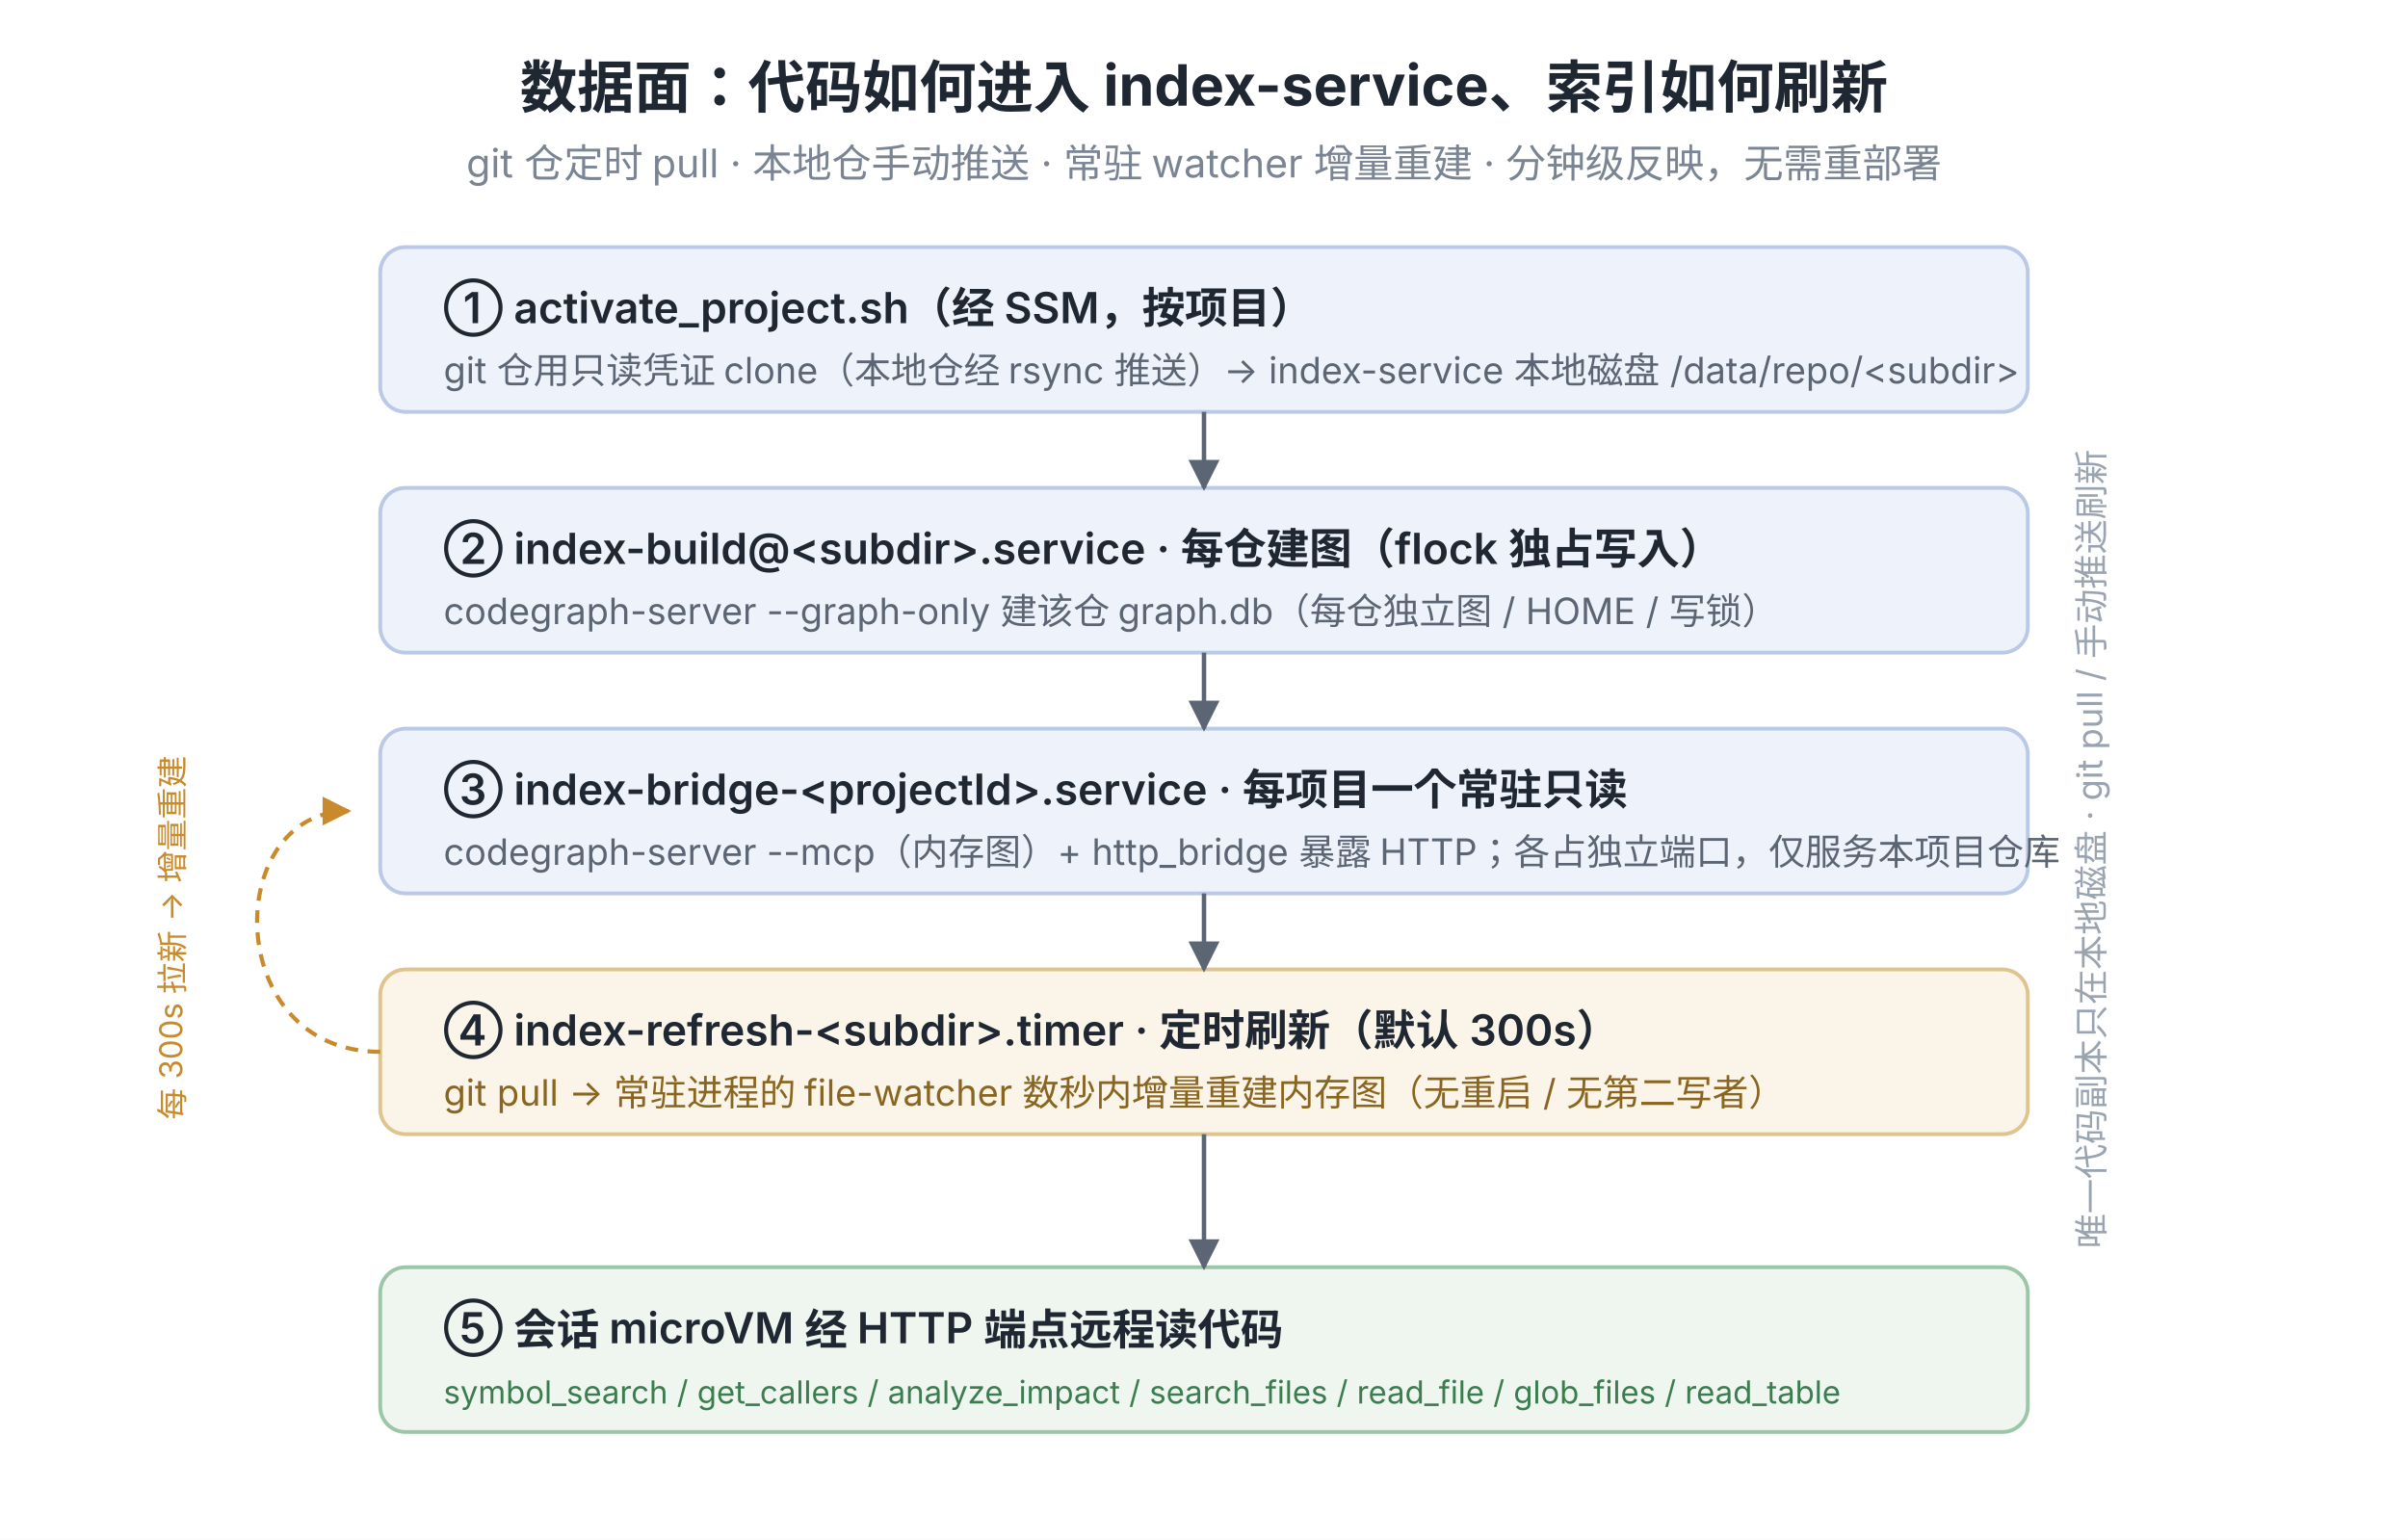
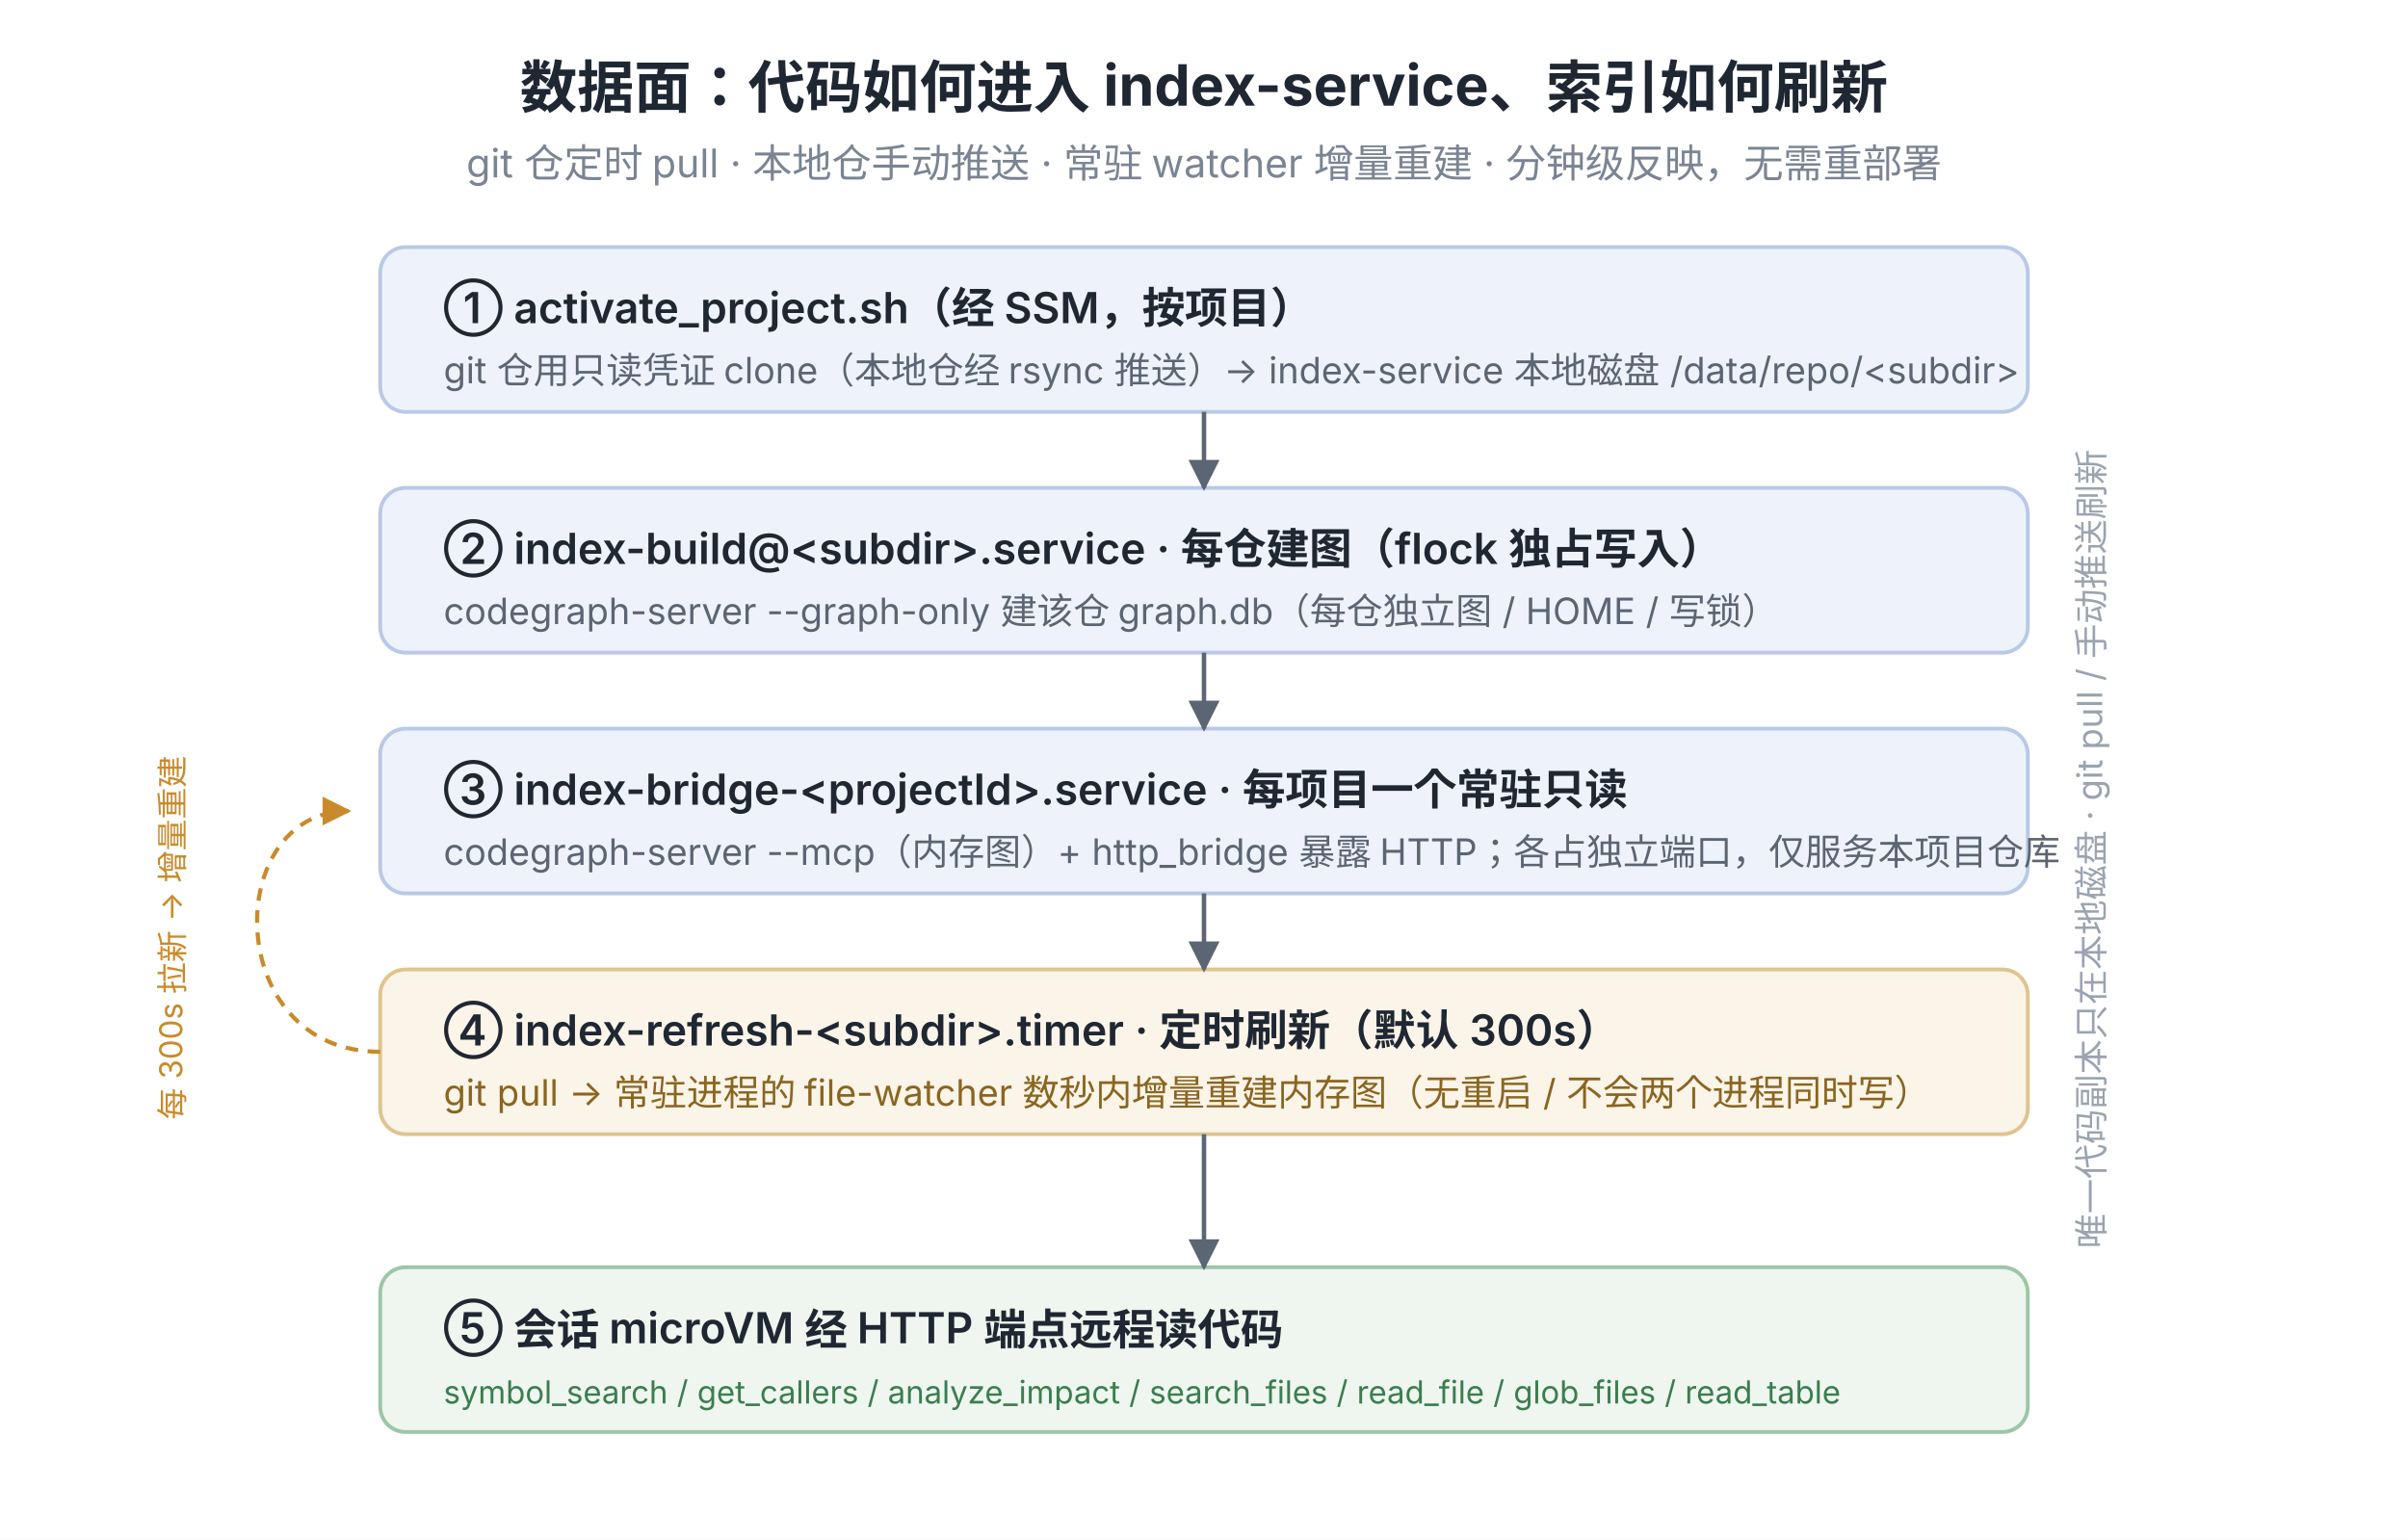
<svg xmlns="http://www.w3.org/2000/svg" width="760" height="486" viewBox="0 0 760 486" font-family="-apple-system, BlinkMacSystemFont, 'Segoe UI', 'PingFang SC', 'Microsoft YaHei', sans-serif">
  <defs>
    <marker id="arrow" viewBox="0 0 10 10" refX="9" refY="5" markerWidth="7" markerHeight="7" orient="auto-start-reverse">
      <path d="M0,0 L10,5 L0,10 z" fill="#5b6573" />
    </marker>
    <marker id="arrowloop" viewBox="0 0 10 10" refX="9" refY="5" markerWidth="7" markerHeight="7" orient="auto-start-reverse">
      <path d="M0,0 L10,5 L0,10 z" fill="#c98a2b" />
    </marker>
  </defs>
  <rect x="0" y="0" width="760" height="486" fill="#ffffff" />
  <text x="380" y="34" text-anchor="middle" font-size="18" font-weight="700" fill="#1f2733">数据面：代码如何进入 index-service、索引如何刷新</text>
  <text x="380" y="56" text-anchor="middle" font-size="12.5" fill="#7a8493">git 仓定时 pull · 本地仓手动推送 · 常驻 watcher 增量重建 · 分钟级反映，无需重部署</text>
  <rect x="120" y="78" width="520" height="52" rx="8" fill="#eef3fb" stroke="#b9c9e6" stroke-width="1.2" />
  <text x="140" y="102" font-size="13.5" font-weight="600" fill="#1f2733">① activate_project.sh（经 SSM，按项目）</text>
  <text x="140" y="121" font-size="11.5" fill="#5b6573">git 仓用只读凭证 clone（本地仓经 rsync 推送）→ index-service 本地磁盘 /data/repo/&lt;subdir&gt;</text>
  <rect x="120" y="154" width="520" height="52" rx="8" fill="#eef3fb" stroke="#b9c9e6" stroke-width="1.2" />
  <text x="140" y="178" font-size="13.5" font-weight="600" fill="#1f2733">② index-build@&lt;subdir&gt;.service · 每仓建图（flock 独占写入）</text>
  <text x="140" y="197" font-size="11.5" fill="#5b6573">codegraph-server --graph-only 建该仓 graph.db（每仓独立图 / HOME / 写锁）</text>
  <rect x="120" y="230" width="520" height="52" rx="8" fill="#eef3fb" stroke="#b9c9e6" stroke-width="1.2" />
  <text x="140" y="254" font-size="13.5" font-weight="600" fill="#1f2733">③ index-bridge-&lt;projectId&gt;.service · 每项目一个常驻只读</text>
  <text x="140" y="273" font-size="11.5" fill="#5b6573">codegraph-server --mcp（内存图）+ http_bridge 暴露 HTTP；各占独立端口，仅服务本项目仓库</text>
  <rect x="120" y="306" width="520" height="52" rx="8" fill="#fbf4e8" stroke="#e0c48f" stroke-width="1.2" />
  <text x="140" y="330" font-size="13.5" font-weight="600" fill="#1f2733">④ index-refresh-&lt;subdir&gt;.timer · 定时刷新（默认 300s）</text>
-   <text x="140" y="349" font-size="11.5" fill="#8a6520">git pull → 常驻进程的 file-watcher 数秒内增量重建内存图（无重启 / 无第二写者）</text>
+   <text x="140" y="349" font-size="11.5" fill="#8a6520">git pull → 常驻进程的 file-watcher 数秒内增量重建内存图（无重启 / 不会两个进程同时写）</text>
  <rect x="120" y="400" width="520" height="52" rx="8" fill="#eef6ef" stroke="#9cc6a8" stroke-width="1.2" />
  <text x="140" y="424" font-size="13.5" font-weight="600" fill="#1f2733">⑤ 会话 microVM 经 HTTP 端点远程读代码</text>
  <text x="140" y="443" font-size="10" fill="#3b7d4f">symbol_search / get_callers / analyze_impact / search_files / read_file / glob_files / read_table</text>
  <line x1="380" y1="130" x2="380" y2="154" stroke="#5b6573" stroke-width="1.4" marker-end="url(#arrow)" />
  <line x1="380" y1="206" x2="380" y2="230" stroke="#5b6573" stroke-width="1.4" marker-end="url(#arrow)" />
  <line x1="380" y1="282" x2="380" y2="306" stroke="#5b6573" stroke-width="1.4" marker-end="url(#arrow)" />
  <line x1="380" y1="358" x2="380" y2="400" stroke="#5b6573" stroke-width="1.4" marker-end="url(#arrow)" />
  <path d="M120,332 C70,332 70,256 110,256" fill="none" stroke="#c98a2b" stroke-width="1.3" stroke-dasharray="4 3" marker-end="url(#arrowloop)" />
  <text x="58" y="296" text-anchor="middle" font-size="10" fill="#c98a2b" transform="rotate(-90 58 296)">每 300s 拉新 → 增量重建</text>
  <text x="664" y="268" text-anchor="middle" font-size="11" fill="#9aa3b0" transform="rotate(-90 664 268)">唯一代码副本只在本地磁盘 · git pull / 手动推送刷新</text>
</svg>
